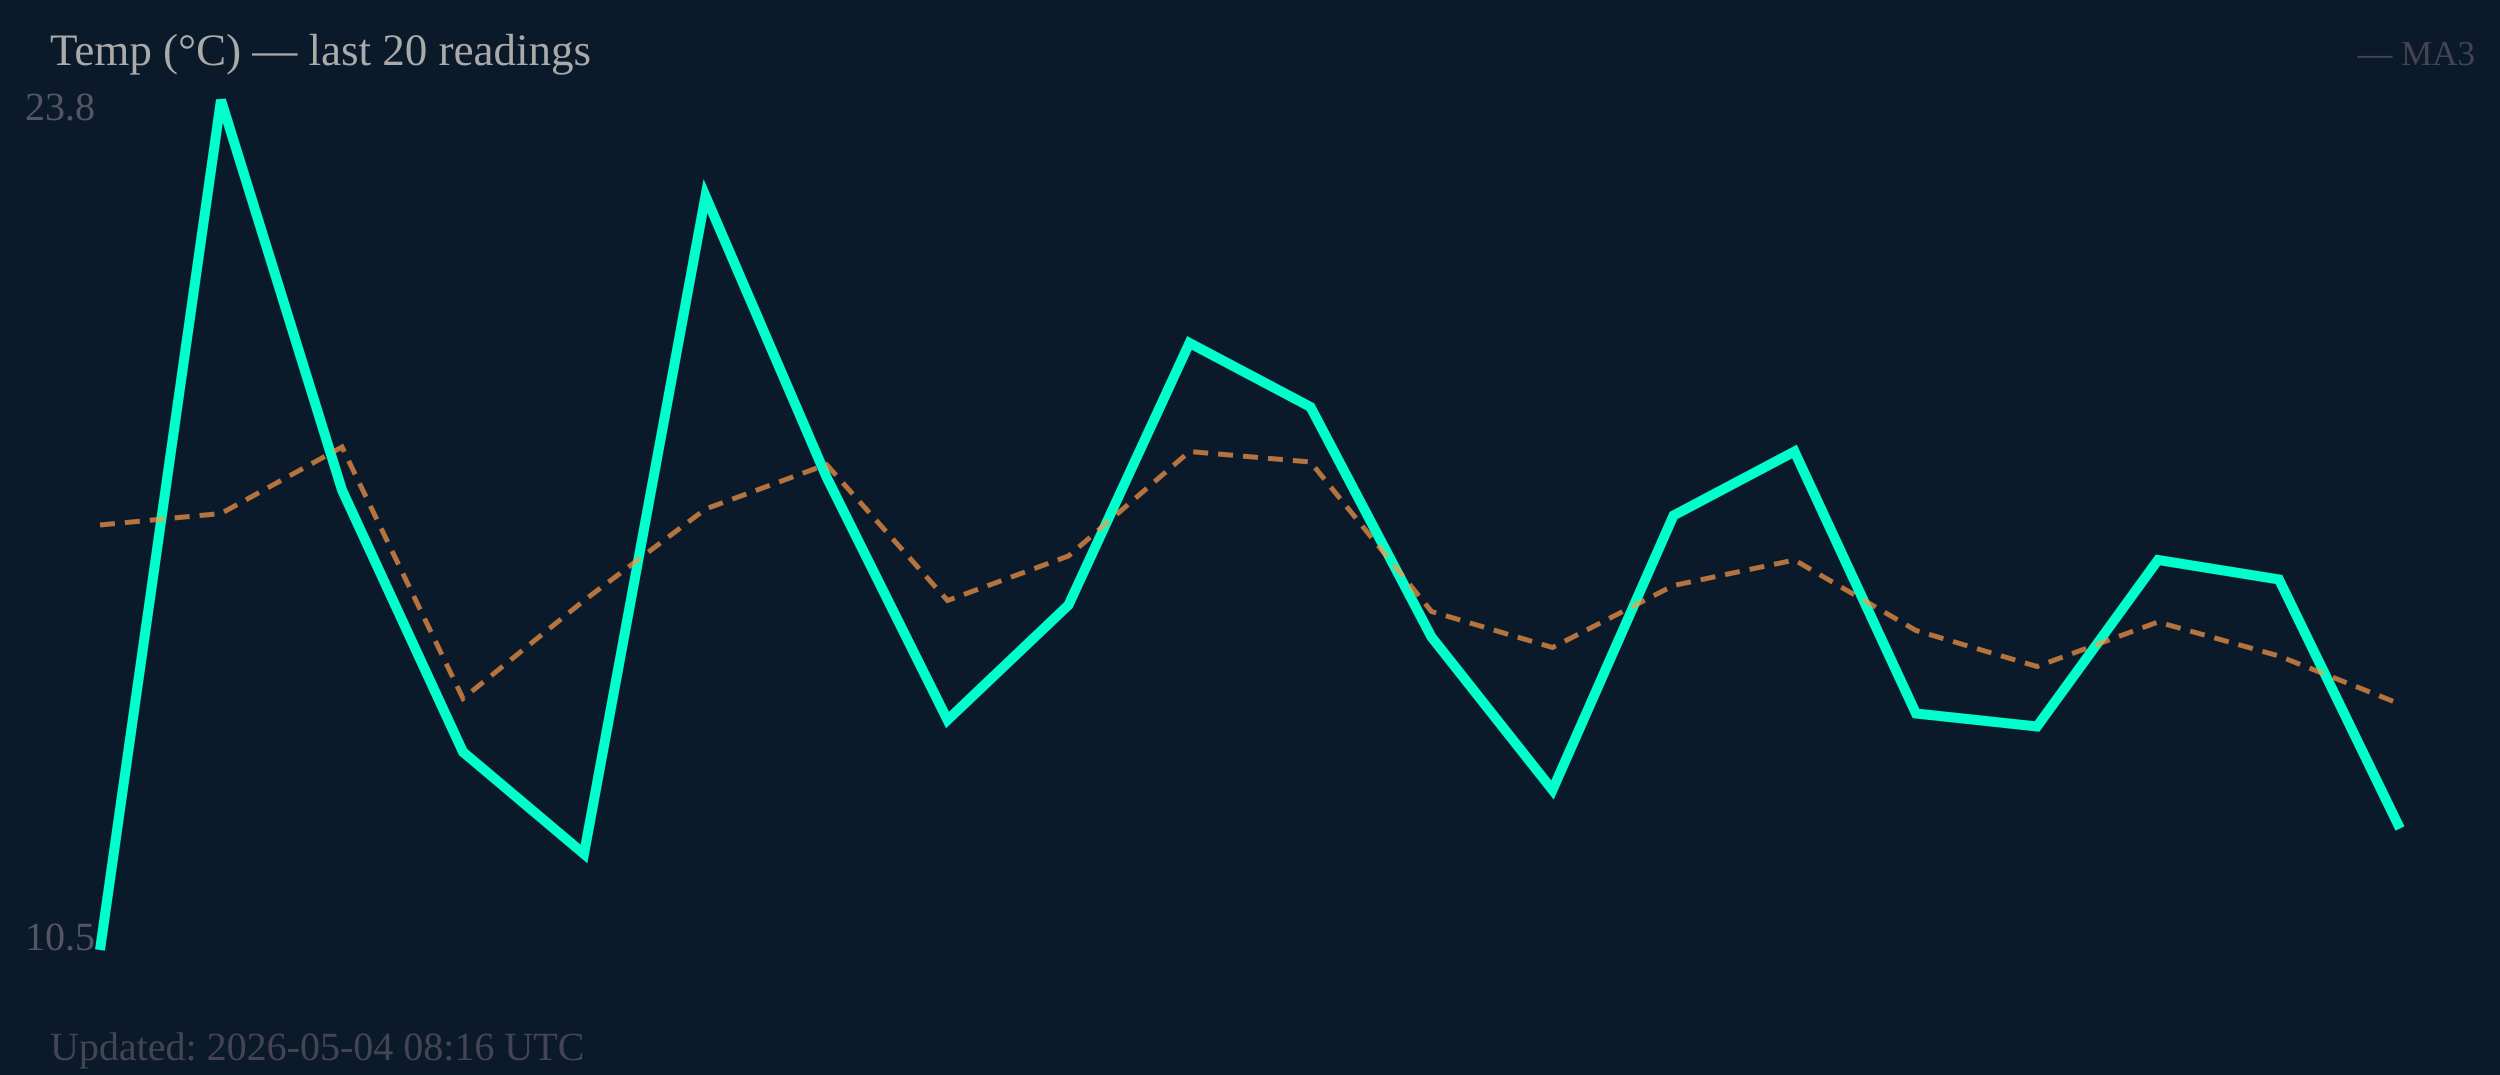
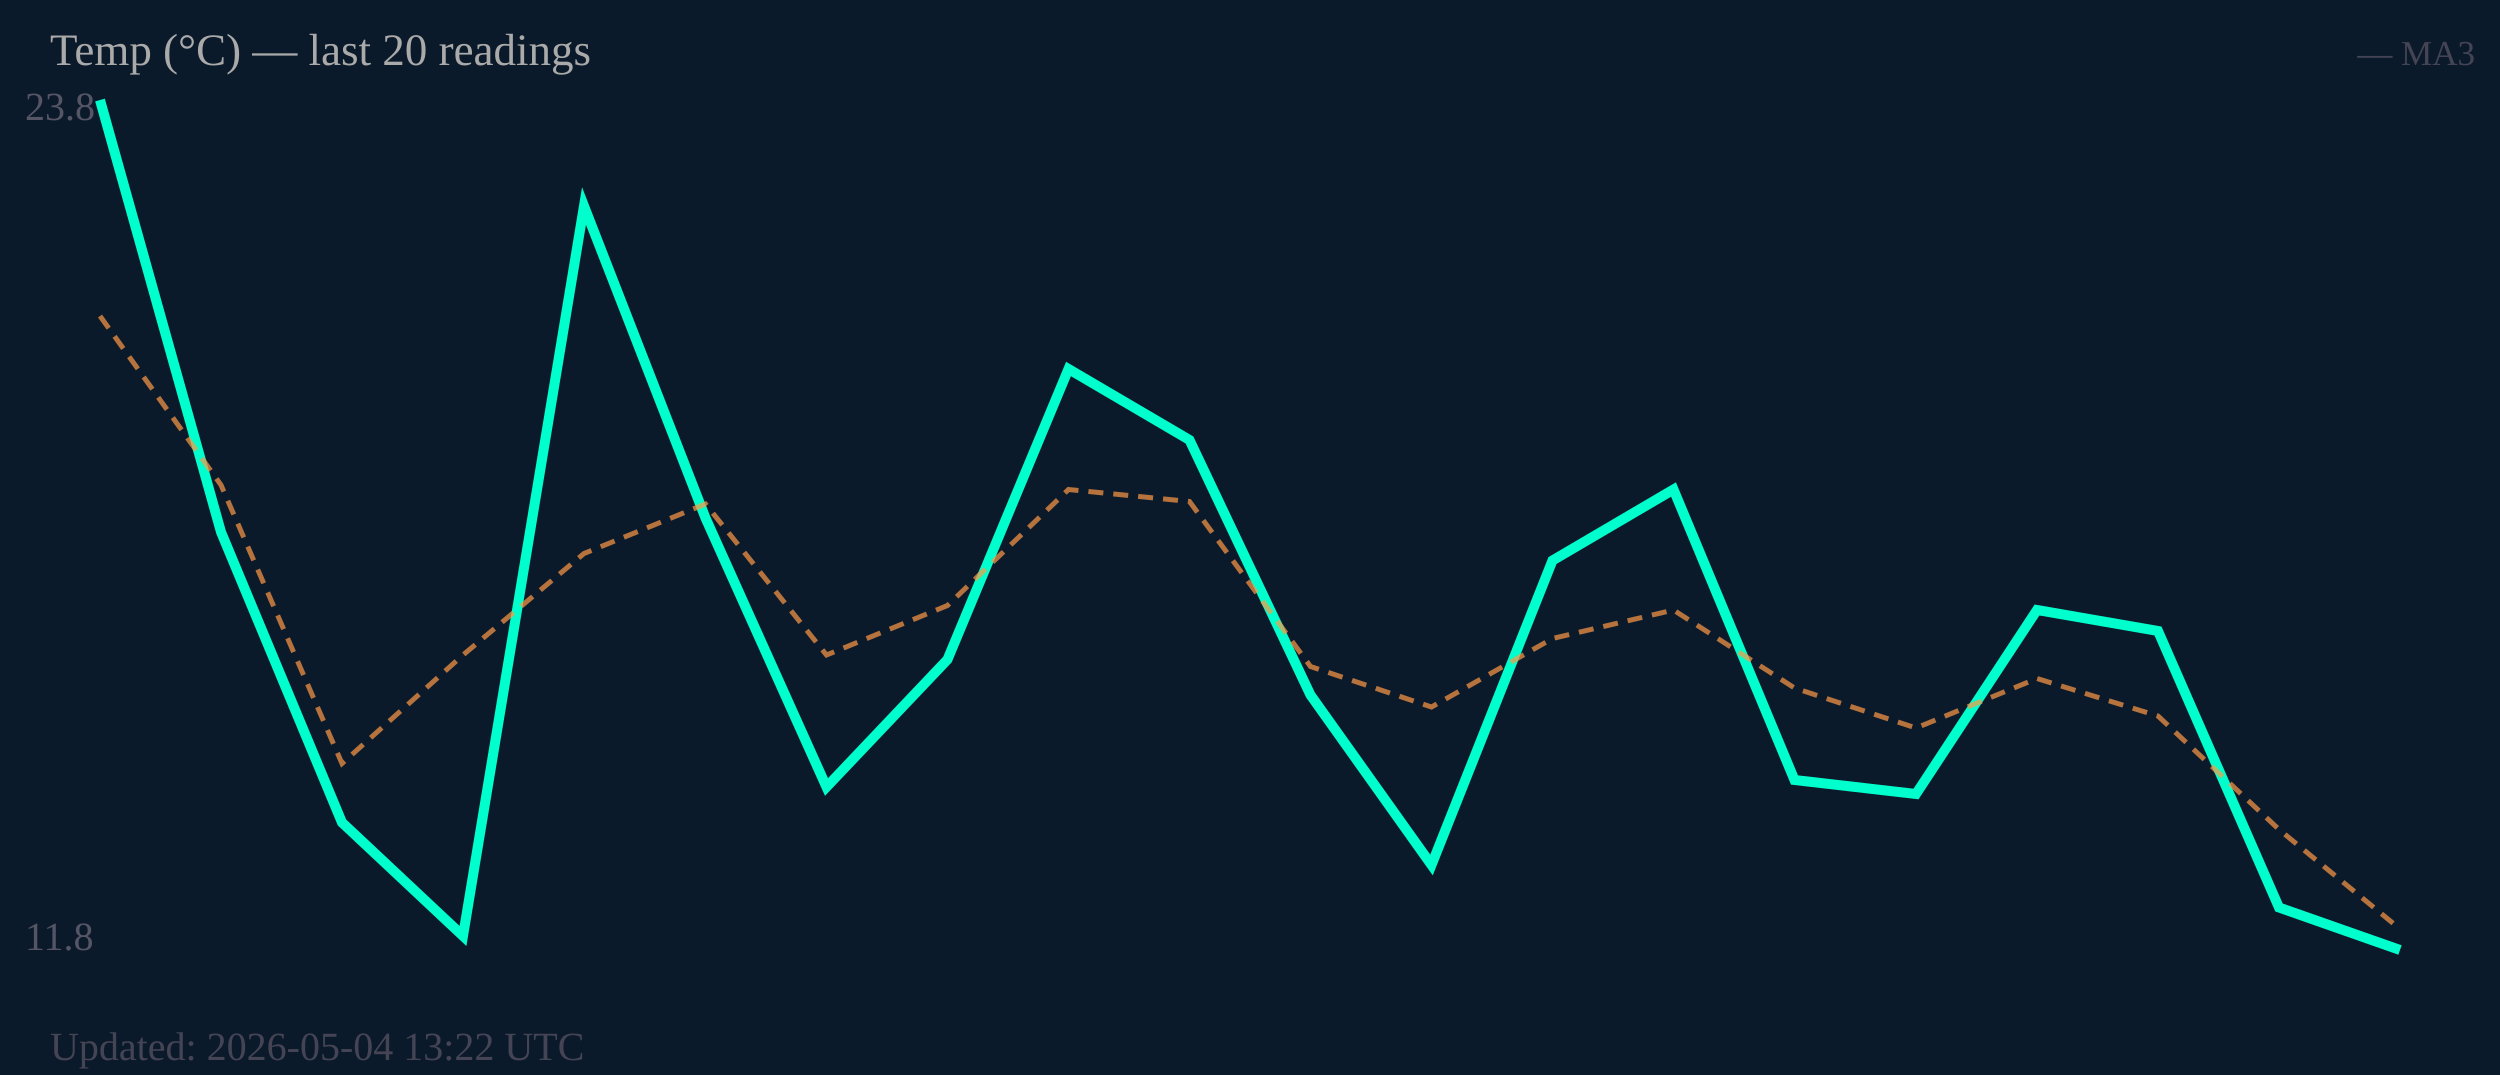
<svg xmlns="http://www.w3.org/2000/svg" width="500" height="215" viewBox="0 0 500 215">
  <rect width="500" height="215" fill="#0b1a2a" />
  <text x="5" y="24" font-size="8" fill="#556">23.8</text>
-   <text x="5" y="190" font-size="8" fill="#556">10.5</text>
-   <polyline fill="none" stroke="#00ffcc" stroke-width="2" points="20.0,190.0 44.2,20.0 68.4,98.0 92.6,150.4 116.8,170.8 141.1,39.2 165.3,95.4 189.5,144.0 213.7,121.0 237.9,68.6 262.1,81.4 286.3,127.4 310.5,158.0 334.7,103.1 358.9,90.3 383.2,142.7 407.4,145.3 431.6,112.0 455.8,115.9 480.0,165.7" />
-   <polyline fill="none" stroke="#ff9944" stroke-width="1" stroke-dasharray="3,2" opacity="0.7" points="20.0,105.0 44.2,102.7 68.4,89.4 92.6,139.7 116.8,120.1 141.1,101.8 165.3,92.9 189.5,120.1 213.7,111.2 237.9,90.3 262.1,92.4 286.3,122.3 310.5,129.5 334.7,117.1 358.9,112.0 383.2,126.1 407.4,133.3 431.6,124.4 455.8,131.2 480.0,140.8" />
+   <text x="5" y="190" font-size="8" fill="#556">11.8</text>
+   <polyline fill="none" stroke="#00ffcc" stroke-width="2" points="20.0,20.0 44.2,106.4 68.4,164.5 92.6,187.2 116.8,41.2 141.1,103.6 165.3,157.4 189.5,131.9 213.7,73.8 237.9,88.0 262.1,139.0 286.3,173.0 310.5,112.1 334.7,97.9 358.9,156.0 383.2,158.8 407.4,122.0 431.6,126.2 455.8,181.5 480.0,190.0" />
+   <polyline fill="none" stroke="#ff9944" stroke-width="1" stroke-dasharray="3,2" opacity="0.7" points="20.0,63.2 44.2,97.0 68.4,152.7 92.6,131.0 116.8,110.7 141.1,100.8 165.3,131.0 189.5,121.1 213.7,97.9 237.9,100.3 262.1,133.3 286.3,141.4 310.5,127.7 334.7,122.0 358.9,137.6 383.2,145.6 407.4,135.7 431.6,143.2 455.8,165.9 480.0,185.8" />
  <text x="10" y="13" font-size="9" fill="#aaa">Temp (°C) — last 20 readings</text>
  <text x="495" y="13" font-size="7" fill="#445" text-anchor="end">— MA3</text>
-   <text x="10" y="212" font-size="8" fill="#445">Updated: 2026-05-04 08:16 UTC</text>
+   <text x="10" y="212" font-size="8" fill="#445">Updated: 2026-05-04 13:22 UTC</text>
</svg>
